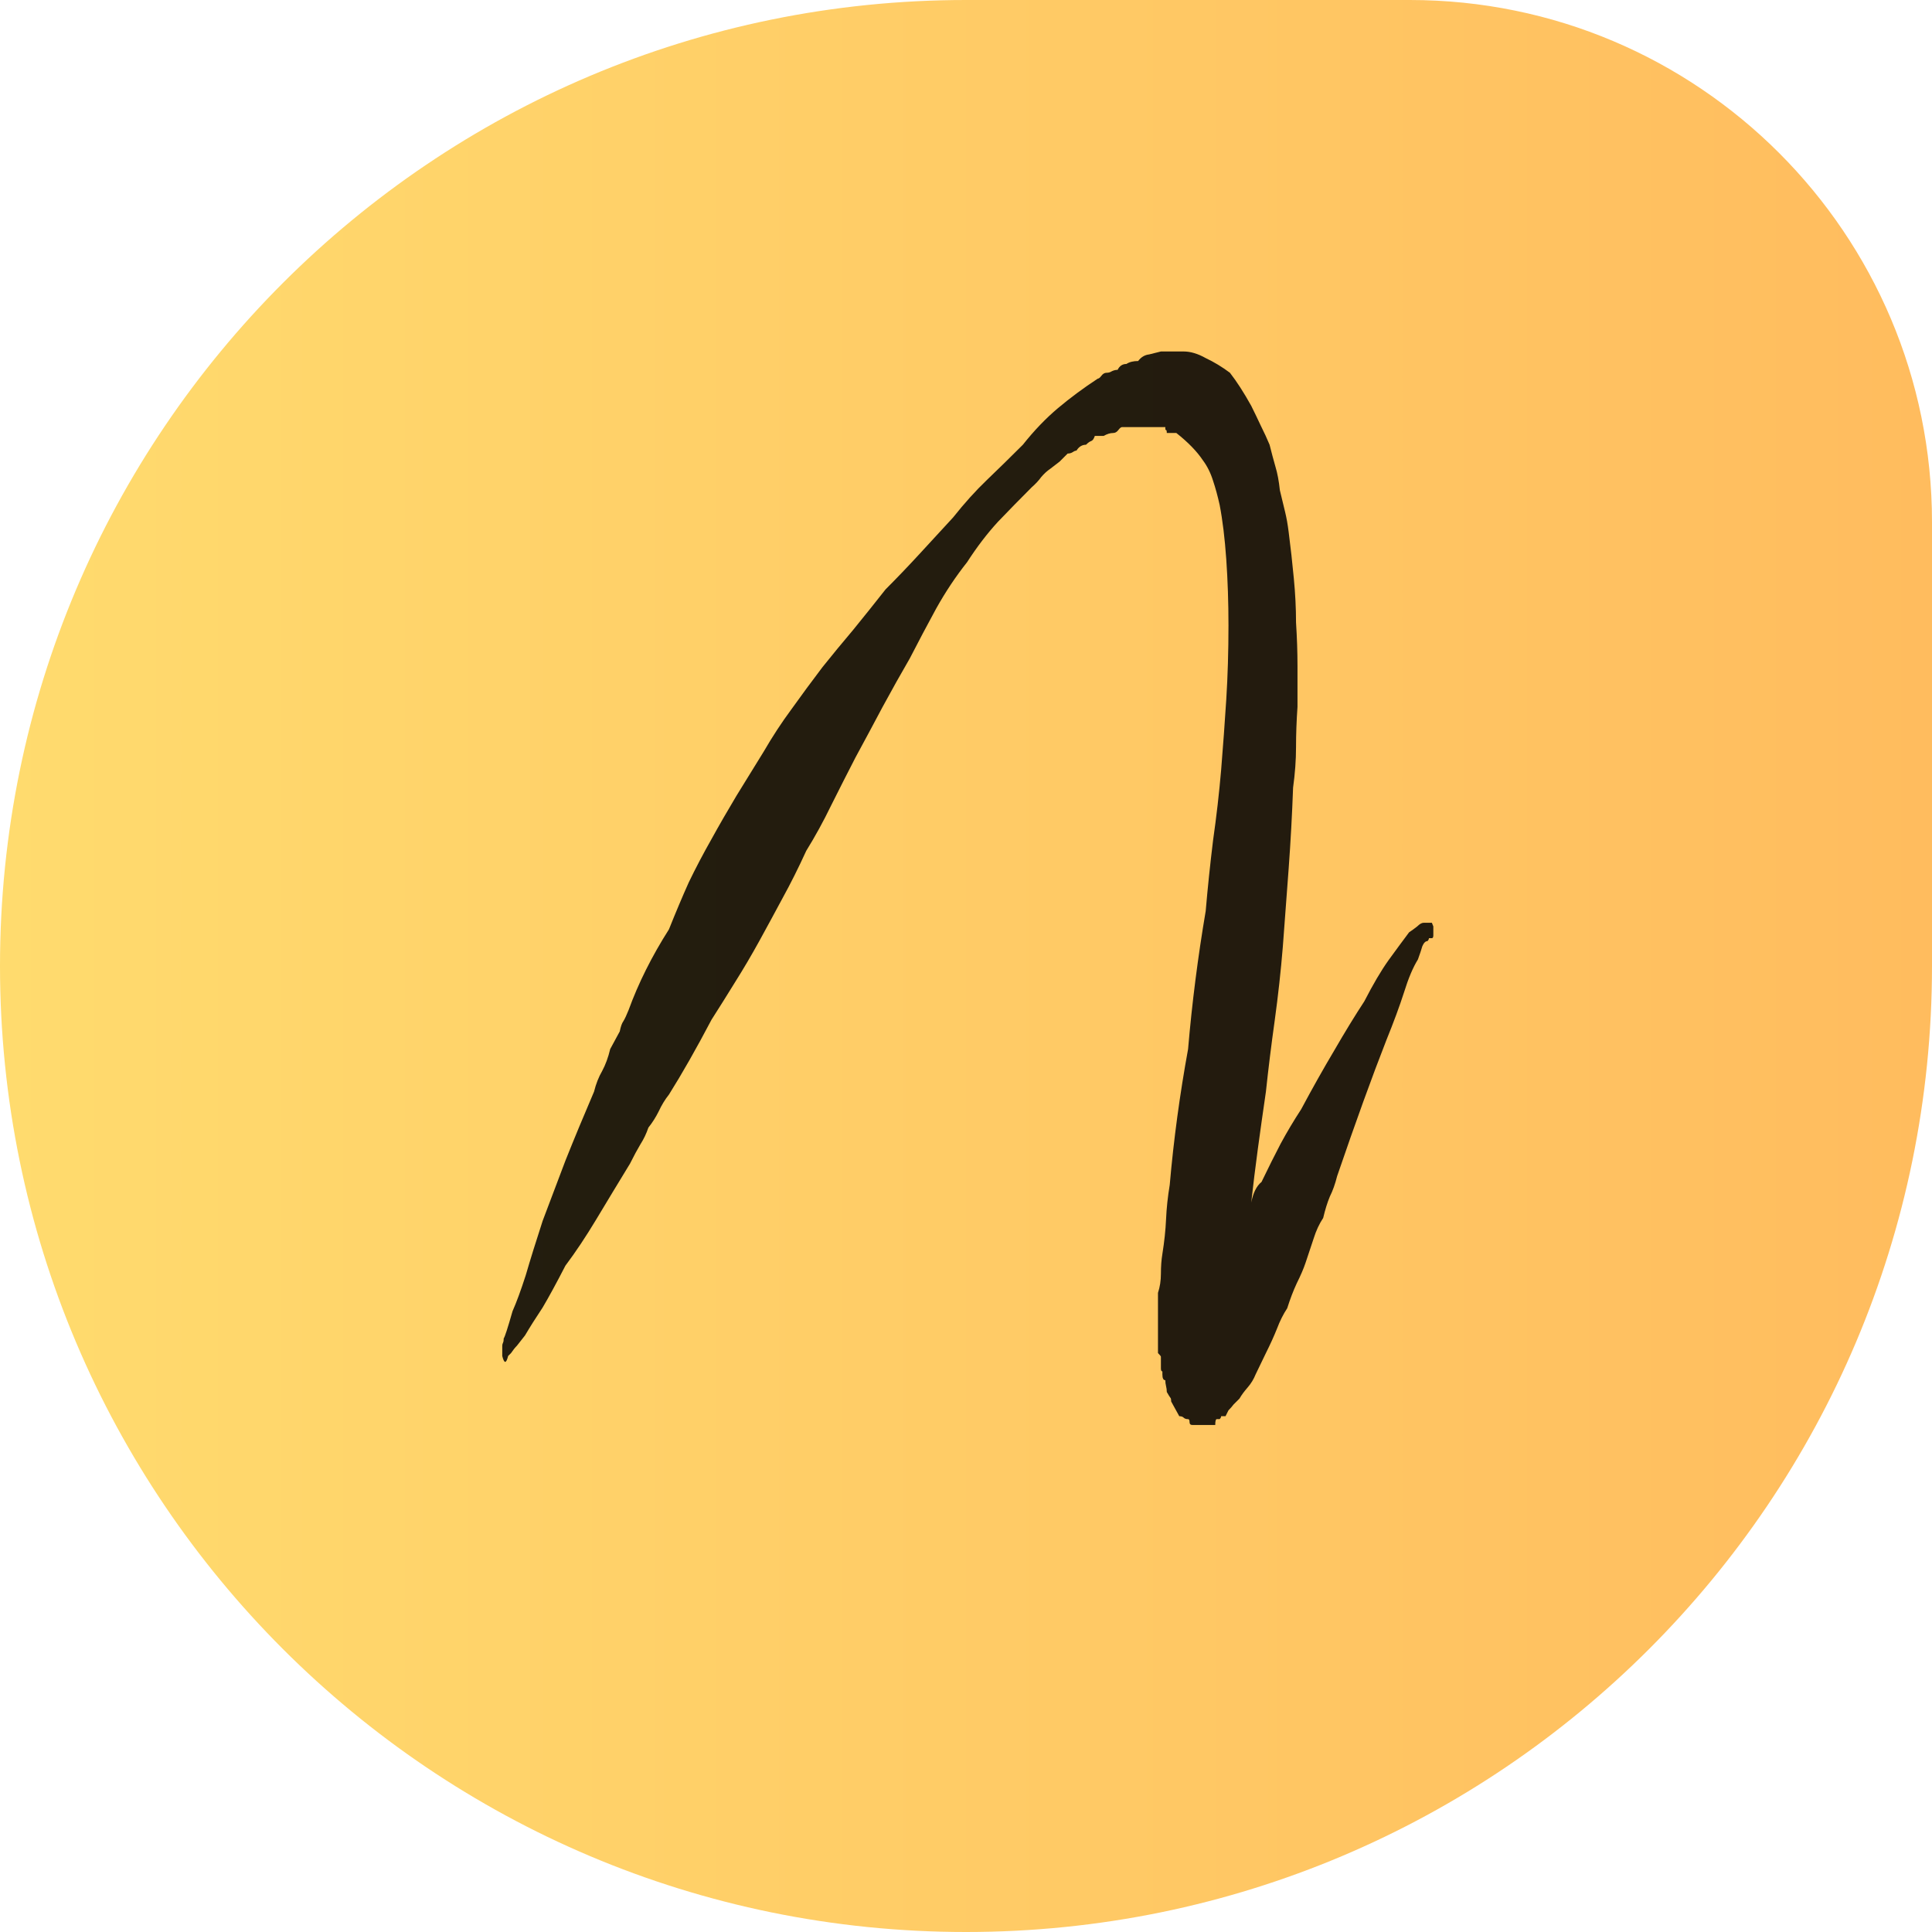
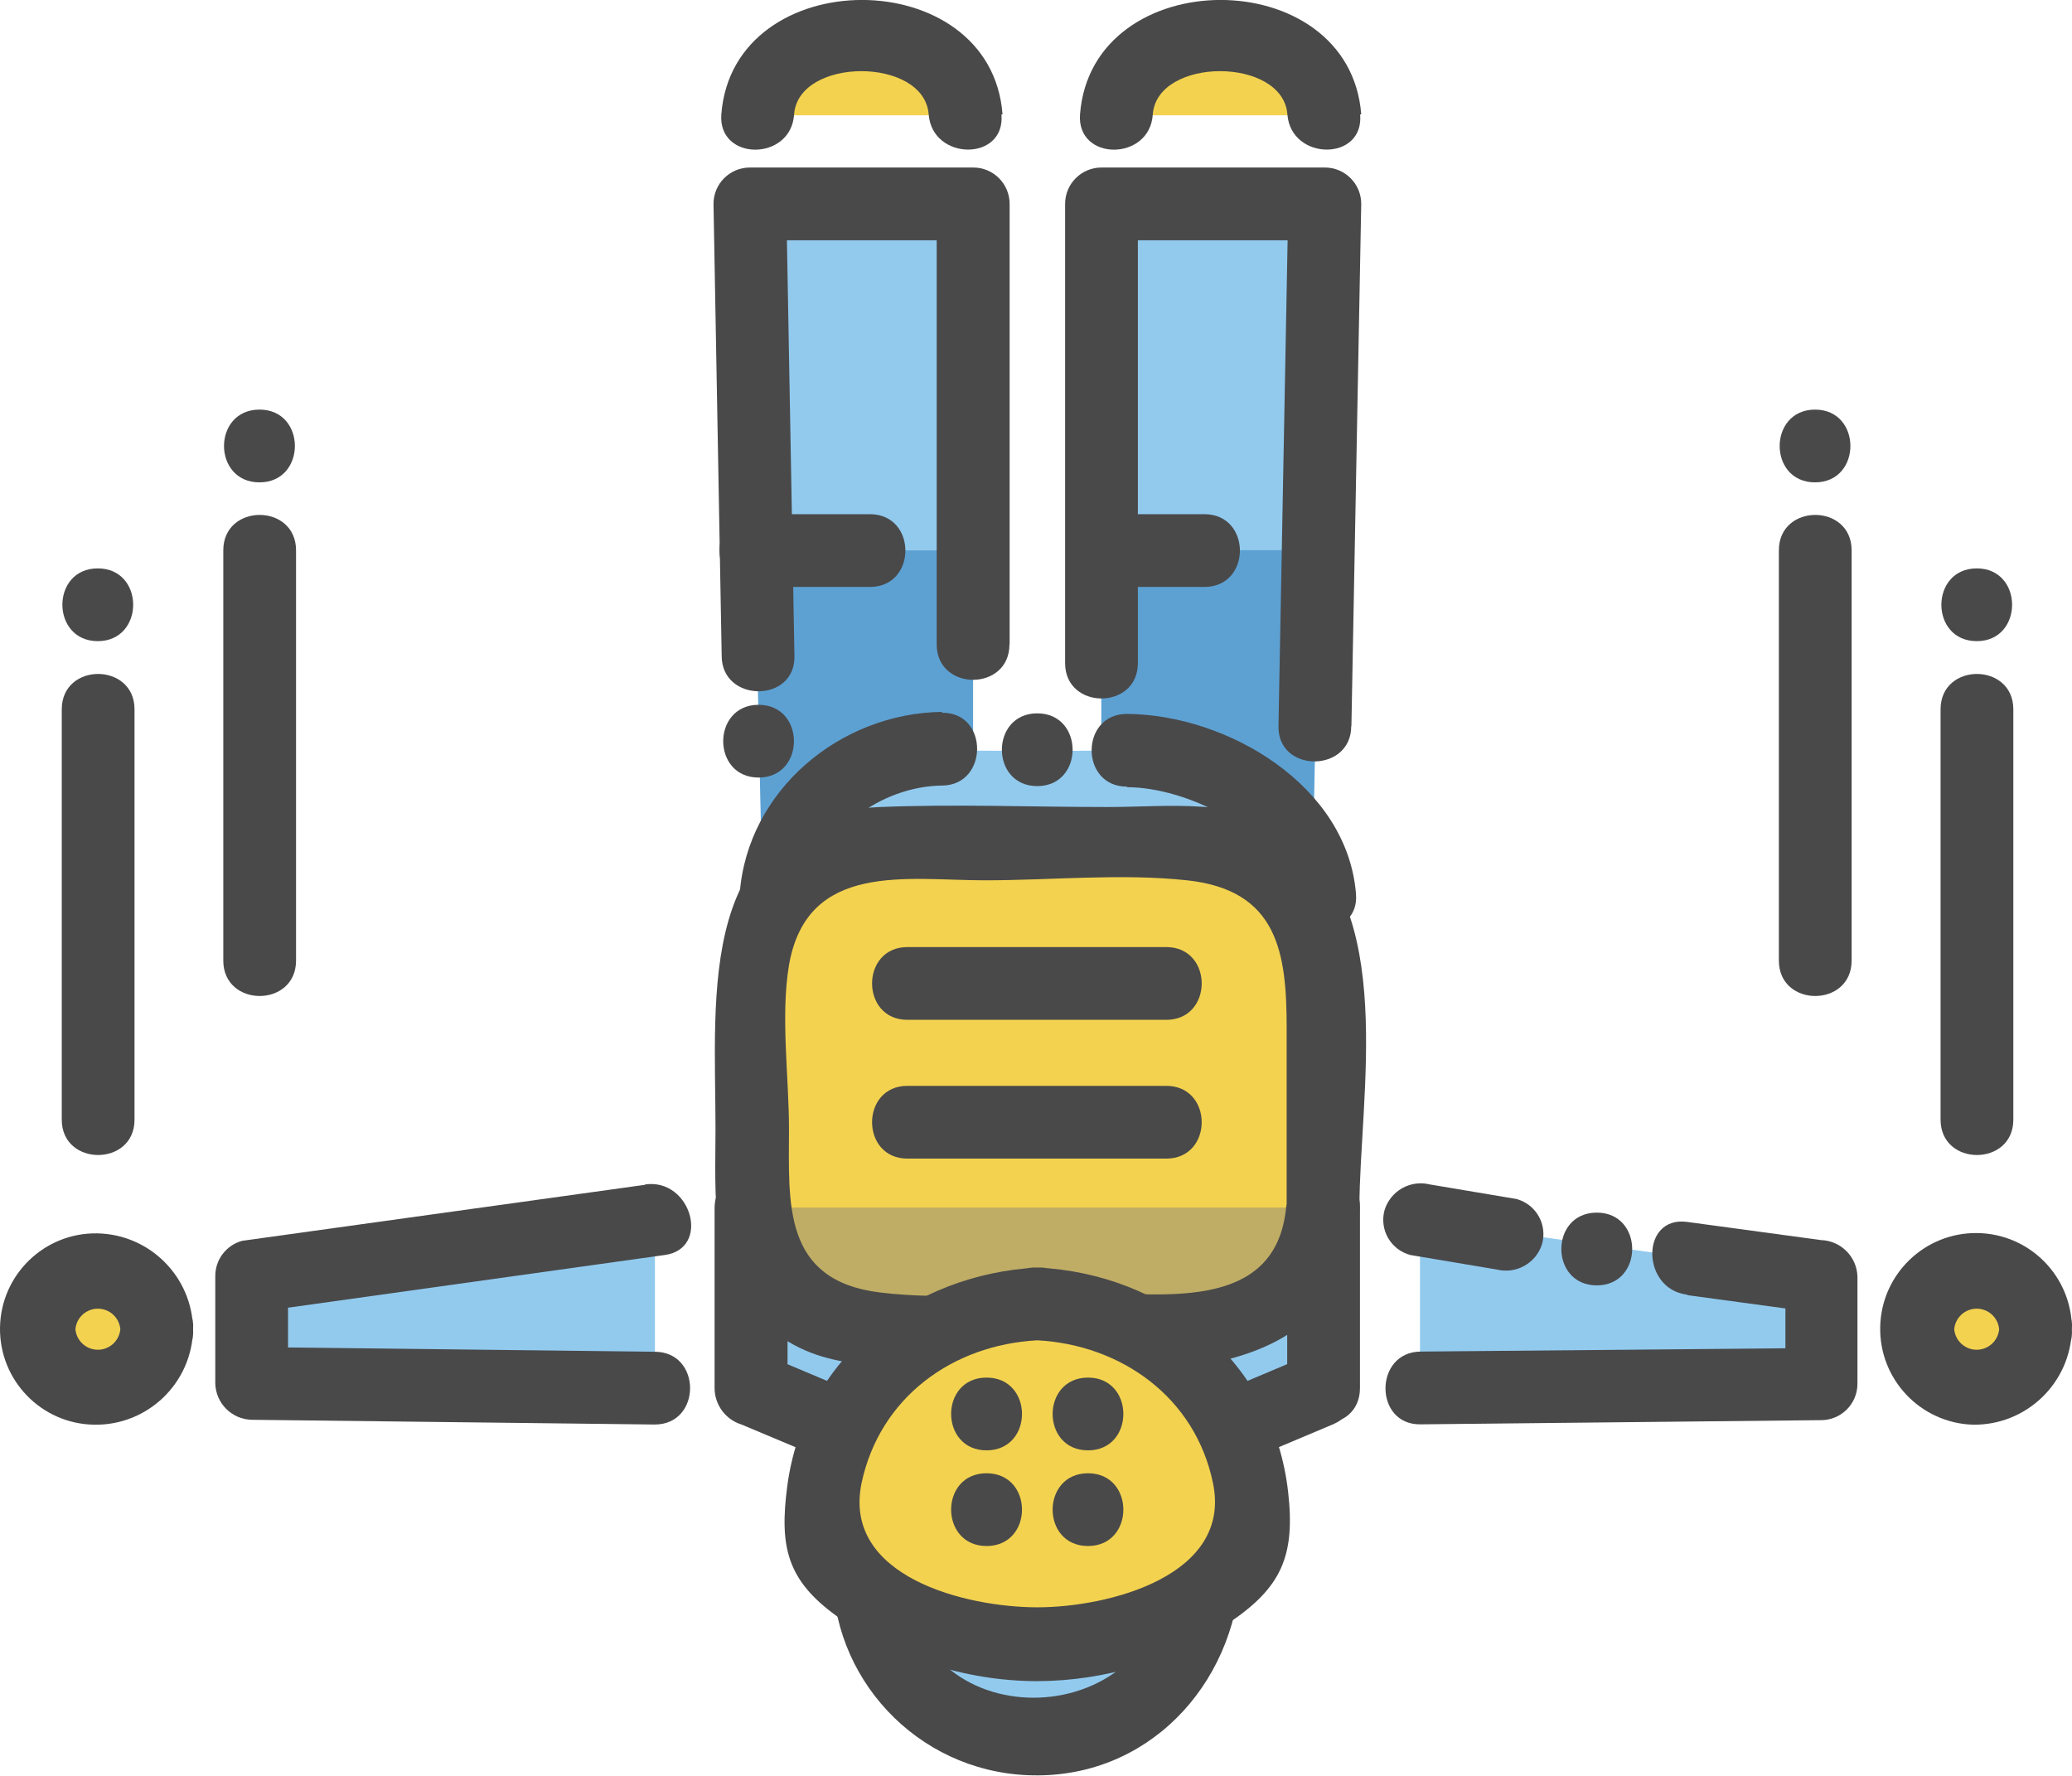
- <svg xmlns="http://www.w3.org/2000/svg" width="185" height="185" viewBox="0 0 185 185" fill="none">
-   <path d="M0 92.5C0 41.414 41.414 0 92.5 0H135C162.614 0 185 22.386 185 50V92.5C185 143.586 143.586 185 92.5 185V185C41.414 185 0 143.586 0 92.5V92.5Z" fill="url(#paint0_linear_13_13)" />
-   <path d="M137.109 88.359C137.109 88.359 137.156 88.477 137.25 88.711V88.992C137.25 89.18 137.25 89.367 137.25 89.555C137.25 89.742 137.203 89.836 137.109 89.836H136.828C136.828 89.93 136.781 90.023 136.688 90.117C136.5 90.117 136.336 90.281 136.195 90.609C136.102 90.938 135.961 91.359 135.773 91.875C135.305 92.625 134.859 93.68 134.438 95.039C134.016 96.352 133.453 97.875 132.75 99.609C131.391 103.078 129.82 107.414 128.039 112.617C127.852 113.367 127.617 114.023 127.336 114.586C127.102 115.148 126.891 115.828 126.703 116.625C126.328 117.188 126.023 117.844 125.789 118.594C125.555 119.297 125.297 120.07 125.016 120.914C124.828 121.477 124.547 122.133 124.172 122.883C123.844 123.586 123.539 124.383 123.258 125.273C122.883 125.836 122.555 126.492 122.273 127.242C121.992 127.945 121.641 128.719 121.219 129.562L120.234 131.602C120.047 132.07 119.789 132.492 119.461 132.867C119.133 133.242 118.875 133.594 118.688 133.922C118.5 134.109 118.312 134.297 118.125 134.484C117.984 134.672 117.82 134.859 117.633 135.047L117.352 135.609H116.93C116.93 135.703 116.883 135.797 116.789 135.891H116.508C116.414 135.891 116.367 136.078 116.367 136.453H116.086H115.945H115.664H115.453H115.172H114.75H114.609H114.188C114 136.453 113.906 136.359 113.906 136.172C113.906 135.984 113.859 135.891 113.766 135.891C113.578 135.891 113.438 135.844 113.344 135.75C113.25 135.656 113.109 135.609 112.922 135.609L112.148 134.203C112.148 134.016 112.125 133.898 112.078 133.852C112.031 133.805 111.914 133.617 111.727 133.289C111.727 133.102 111.703 132.914 111.656 132.727C111.609 132.539 111.586 132.352 111.586 132.164C111.398 132.164 111.305 131.977 111.305 131.602V131.32C111.211 131.32 111.164 131.227 111.164 131.039V130.758C111.164 130.289 111.164 130.008 111.164 129.914C111.164 129.867 111.07 129.75 110.883 129.562V129V128.719V125.555V123.797C111.07 123.234 111.164 122.625 111.164 121.969C111.164 121.266 111.211 120.633 111.305 120.07C111.492 118.898 111.609 117.797 111.656 116.766C111.703 115.688 111.82 114.586 112.008 113.461C112.383 109.148 112.969 104.812 113.766 100.453C113.953 98.25 114.188 96.047 114.469 93.844C114.75 91.641 115.078 89.438 115.453 87.234C115.641 85.031 115.875 82.781 116.156 80.484C116.484 78.188 116.742 75.938 116.93 73.734C117.117 71.438 117.281 69.188 117.422 66.984C117.562 64.734 117.633 62.367 117.633 59.883C117.633 57.68 117.562 55.57 117.422 53.555C117.281 51.539 117.07 49.805 116.789 48.352C116.602 47.508 116.391 46.734 116.156 46.031C115.922 45.281 115.594 44.625 115.172 44.062C114.609 43.219 113.766 42.352 112.641 41.461H111.727C111.727 41.273 111.703 41.18 111.656 41.18C111.609 41.18 111.586 41.133 111.586 41.039V40.898H111.164H110.32H109.406H108.562H107.438C107.344 40.898 107.227 40.992 107.086 41.18C106.945 41.367 106.781 41.461 106.594 41.461C106.312 41.461 106.008 41.555 105.68 41.742H104.836C104.742 42.023 104.625 42.188 104.484 42.234C104.344 42.281 104.18 42.398 103.992 42.586C103.617 42.586 103.312 42.773 103.078 43.148C102.984 43.148 102.867 43.195 102.727 43.289C102.586 43.383 102.422 43.43 102.234 43.43C101.953 43.711 101.695 43.969 101.461 44.203C101.227 44.391 100.922 44.625 100.547 44.906C100.266 45.094 99.984 45.352 99.703 45.68C99.469 46.008 99.164 46.336 98.789 46.664C97.711 47.742 96.633 48.844 95.555 49.969C94.523 51.094 93.539 52.383 92.602 53.836C91.523 55.195 90.539 56.672 89.648 58.266C88.805 59.812 87.961 61.406 87.117 63.047C86.273 64.5 85.406 66.047 84.516 67.688C83.672 69.281 82.805 70.898 81.914 72.539C81.164 73.992 80.391 75.516 79.594 77.109C78.844 78.656 78.047 80.109 77.203 81.469C76.453 83.109 75.703 84.609 74.953 85.969C74.25 87.281 73.5 88.664 72.703 90.117C71.953 91.477 71.18 92.789 70.383 94.055C69.633 95.273 68.883 96.469 68.133 97.641C66.68 100.406 65.32 102.797 64.055 104.812C63.68 105.281 63.352 105.82 63.07 106.43C62.789 106.992 62.461 107.508 62.086 107.977C61.898 108.539 61.641 109.078 61.312 109.594C61.031 110.062 60.703 110.672 60.328 111.422C59.156 113.344 58.078 115.125 57.094 116.766C56.109 118.406 55.125 119.883 54.141 121.195C53.297 122.836 52.57 124.172 51.961 125.203C51.305 126.188 50.742 127.078 50.273 127.875C49.898 128.344 49.641 128.672 49.5 128.859C49.312 129.047 49.125 129.281 48.938 129.562L48.656 129.844C48.469 130.594 48.281 130.594 48.094 129.844V129V128.859C48.094 128.766 48.117 128.672 48.164 128.578C48.211 128.484 48.234 128.344 48.234 128.156C48.328 128.062 48.609 127.195 49.078 125.555C49.453 124.711 49.875 123.562 50.344 122.109C50.766 120.656 51.305 118.922 51.961 116.906C52.617 115.172 53.344 113.25 54.141 111.141C54.984 109.031 55.898 106.828 56.883 104.531C57.07 103.781 57.328 103.125 57.656 102.562C57.984 101.953 58.242 101.25 58.43 100.453L59.344 98.766C59.438 98.297 59.555 97.969 59.695 97.781C59.836 97.547 60 97.195 60.188 96.727C61.125 94.148 62.414 91.57 64.055 88.992C64.711 87.352 65.344 85.852 65.953 84.492C66.609 83.133 67.336 81.75 68.133 80.344C68.883 78.984 69.68 77.602 70.523 76.195C71.414 74.742 72.281 73.336 73.125 71.977C73.969 70.523 74.859 69.164 75.797 67.898C76.734 66.586 77.719 65.25 78.75 63.891C79.688 62.719 80.672 61.523 81.703 60.305C82.734 59.039 83.766 57.75 84.797 56.438C85.875 55.359 86.953 54.234 88.031 53.062C89.156 51.844 90.234 50.672 91.266 49.547C92.344 48.188 93.422 46.992 94.5 45.961C95.625 44.883 96.773 43.758 97.945 42.586C99.023 41.227 100.148 40.055 101.32 39.07C102.492 38.086 103.758 37.148 105.117 36.258C105.211 36.258 105.328 36.164 105.469 35.977C105.609 35.789 105.773 35.695 105.961 35.695C106.148 35.695 106.312 35.648 106.453 35.555C106.641 35.461 106.828 35.414 107.016 35.414C107.203 35.039 107.484 34.852 107.859 34.852C108.141 34.664 108.516 34.57 108.984 34.57C109.266 34.195 109.617 33.984 110.039 33.938L111.164 33.656H111.305H111.586H112.008H113.344C114 33.656 114.703 33.867 115.453 34.289C116.25 34.664 117.023 35.133 117.773 35.695C118.43 36.539 119.109 37.594 119.812 38.859C120.094 39.422 120.398 40.055 120.727 40.758C121.055 41.414 121.336 42.023 121.57 42.586C121.758 43.336 121.945 44.039 122.133 44.695C122.32 45.305 122.461 46.055 122.555 46.945C122.742 47.695 122.906 48.375 123.047 48.984C123.188 49.547 123.305 50.203 123.398 50.953C123.586 52.406 123.75 53.883 123.891 55.383C124.031 56.836 124.102 58.242 124.102 59.602C124.195 61.055 124.242 62.438 124.242 63.75C124.242 65.016 124.242 66.328 124.242 67.688C124.148 69.047 124.102 70.336 124.102 71.555C124.102 72.773 124.008 74.062 123.82 75.422C123.727 78 123.586 80.578 123.398 83.156C123.211 85.688 123.023 88.195 122.836 90.68C122.648 92.977 122.391 95.32 122.062 97.711C121.734 100.055 121.453 102.328 121.219 104.531C120.938 106.453 120.68 108.281 120.445 110.016C120.211 111.75 120 113.461 119.812 115.148C120 114.211 120.328 113.555 120.797 113.18C121.453 111.82 122.062 110.602 122.625 109.523C123.234 108.398 123.891 107.297 124.594 106.219C125.672 104.203 126.727 102.328 127.758 100.594C128.789 98.812 129.75 97.242 130.641 95.883C131.484 94.242 132.258 92.93 132.961 91.945C133.711 90.914 134.367 90.023 134.93 89.273C135.211 89.086 135.469 88.898 135.703 88.711C135.938 88.477 136.148 88.359 136.336 88.359H136.688H136.828H137.109ZM115.031 122.672H114.75H115.031ZM114.75 122.672H114.609H114.75Z" fill="black" fill-opacity="0.86" />
-   <defs>
-     <linearGradient id="paint0_linear_13_13" x1="0" y1="92" x2="185" y2="92" gradientUnits="userSpaceOnUse">
-       <stop stop-color="#FFDB6E" />
-       <stop offset="1" stop-color="#FFBC5E" />
-     </linearGradient>
-   </defs>
+ <svg xmlns="http://www.w3.org/2000/svg" t="1668071642800" class="icon" viewBox="0 0 1195 1024" version="1.1" p-id="18845" width="233.398" height="200">
+   <path d="M763.359 800.646l-165.123 69.658-165.228-69.658v-104.172h330.35v104.172z" fill="#92CAEE" p-id="18846" />
+   <path d="M757.799 780.294l-82.561 34.829-53.188 22.345C617.329 839.251 587.85 849.742 598.236 849.742s-18.673-9.966-23.814-12.169l-53.188-22.45-82.561-34.829 15.526 20.352v-104.172l-20.981 20.981h330.14l-20.981-20.981v104.172c0 27.276 41.963 27.276 41.963 0v-104.172a21.506 21.506 0 0 0-20.981-20.981H433.113a20.981 20.981 0 0 0-20.981 20.981v104.172a22.03 22.03 0 0 0 15.526 20.981L519.556 860.232c20.981 8.917 54.551 31.472 78.68 31.472s56.649-22.24 78.68-31.472l92.108-38.815c24.653-10.7 13.848-51.614-11.225-41.123z" fill="#49494A" p-id="18847" />
+   <path d="M145.25 797.918l232.473 2.728v-96.933l-232.473 32.311v61.895z" fill="#92CAEE" p-id="18848" />
+   <path d="M372.058 683.36L139.69 715.671a20.981 20.981 0 0 0-15.526 20.352v61.895a21.506 21.506 0 0 0 20.981 20.981l232.473 2.728c27.171 0 27.171-41.963 0-41.963l-232.473-2.728 20.981 20.981v-61.895l-15.211 20.352L383.388 723.854c26.751-3.672 15.316-44.48-11.33-40.704z" fill="#49494A" p-id="18849" />
+   <path d="M90.489 766.656a34.095 34.095 0 1 1-34.095-34.095 33.99 33.99 0 0 1 34.095 34.095z" fill="#F3D24F" p-id="18850" />
+   <path d="M69.403 766.656a13.008 13.008 0 0 1-25.912 0 13.008 13.008 0 0 1 25.912 0c1.469 26.961 43.746 27.171 41.963 0a56.335 56.335 0 0 0-55.286-55.286 55.181 55.181 0 0 0-1.783 110.362 56.125 56.125 0 0 0 57.069-55.076c1.783-27.171-40.494-27.171-41.963 0z" fill="#49494A" p-id="18851" />
+   <path d="M1050.697 797.918l-231.738 2.728v-96.933l231.738 32.311v61.895z" fill="#92CAEE" p-id="18852" />
+   <path d="M973.381 747.038l77.316 10.491-20.981-20.981v61.895l20.981-20.981-231.214 2.098c-27.171 0-27.276 42.592 0 41.963l230.794-2.413a20.981 20.981 0 0 0 20.981-20.981v-61.895a21.716 21.716 0 0 0-20.981-20.981l-77.316-10.491c-26.856-3.567-26.541 38.71 0 41.963z" fill="#49494A" p-id="18853" />
+   <path d="M920.928 741.373c27.171 0 27.276-41.963 0-41.963s-27.276 41.963 0 41.963zM813.399 723.854l49.935 8.393a21.821 21.821 0 0 0 26.017-14.687 20.981 20.981 0 0 0-14.792-26.017l-49.935-8.393A21.821 21.821 0 0 0 798.502 698.047 20.981 20.981 0 0 0 813.399 723.854z" fill="#49494A" p-id="18854" />
+   <path d="M1174.067 766.656a34.095 34.095 0 1 1-33.99-34.095 33.99 33.99 0 0 1 33.99 34.095z" fill="#F3D24F" p-id="18855" />
+   <path d="M1152.981 766.656a13.008 13.008 0 0 1-25.912 0 13.008 13.008 0 0 1 25.912 0c1.469 26.961 43.746 27.171 41.963 0a55.286 55.286 0 1 0-57.069 55.076 56.335 56.335 0 0 0 57.069-55.076c2.203-27.171-40.494-27.171-41.963 0z" fill="#49494A" p-id="18856" />
+   <path d="M635.268 117.6v315.349l-37.032 0.21-37.032-0.21V117.6H432.484l9.022 497.361h313.46l9.022-497.361H635.268z" fill="#92CAEE" p-id="18857" />
+   <path d="M657.928 427.389a103.438 103.438 0 0 1 99.032 73.434l4.091-183.481h-125.888v110.047zM538.544 427.389h22.66V317.447h-125.888l4.091 183.376a103.543 103.543 0 0 1 99.137-73.434z" fill="#5DA1D3" p-id="18858" />
+   <path d="M437.519 448.475c27.171 0 27.171-41.963 0-41.963s-27.276 41.963 0 41.963zM598.236 453.405c27.171 0 27.171-41.963 0-41.963s-27.276 41.963 0 41.963zM582.29 371.683V117.6a20.981 20.981 0 0 0-20.981-20.981H432.484a20.981 20.981 0 0 0-20.981 20.981l4.721 260.692c0 27.171 42.697 27.276 41.963 0l-4.721-260.692-20.981 20.981h128.72l-20.981-20.981v254.083c0 27.171 41.963 27.276 41.963 0zM779.409 418.786l5.665-301.186a20.981 20.981 0 0 0-20.981-20.981H635.268a20.981 20.981 0 0 0-20.981 20.981v264.889c0 27.171 41.963 27.171 41.963 0V117.6l-20.981 20.981h128.72l-20.981-20.981-5.665 301.186c-0.525 27.171 41.963 27.171 41.963 0z" fill="#49494A" p-id="18859" />
+   <path d="M543.475 410.604c-58.852 0.629-112.46 45.215-116.866 104.906-1.993 27.171 40.284 26.961 41.963 0 2.623-36.193 40.074-62 74.588-62.419 27.171 0 27.171-42.592 0-41.963zM650.165 454.035c32.836 0 86.758 24.024 89.905 61.265 2.203 26.961 44.48 27.171 41.963 0-5.14-61.895-73.434-103.018-132.077-103.543-27.171 0-27.171 41.963 0 41.963z" fill="#49494A" p-id="18860" />
+   <path d="M704.087 20.981c-33.15 0-59.902 20.352-59.902 45.529h119.803C763.988 40.809 737.132 20.981 704.087 20.981z" fill="#F3D24F" p-id="18861" />
+   <path d="M785.074 65.986c-6.714-88.016-155.471-88.016-162.185 0-1.993 27.171 40.284 27.066 41.963 0 2.518-33.255 75.113-33.255 77.631 0 2.098 26.961 44.375 27.171 41.963 0z" fill="#49494A" p-id="18862" />
+   <path d="M496.896 20.981c-33.15 0-60.006 20.352-60.006 45.529H557.218C557.218 40.809 529.942 20.981 496.896 20.981z" fill="#F3D24F" p-id="18863" />
+   <path d="M578.199 65.986c-6.609-88.016-155.471-88.016-162.185 0-1.993 27.171 40.284 27.066 41.963 0 2.518-33.255 75.113-33.255 77.631 0 2.098 26.961 44.375 27.171 41.963 0zM435.316 338.533h66.406c27.276 0 27.276-41.963 0-41.963h-66.406c-27.171 0-27.171 41.963 0 41.963zM635.268 338.533h59.377c27.276 0 27.276-41.963 0-41.963h-59.377c-27.171 0-27.276 41.963 0 41.963z" fill="#49494A" p-id="18864" />
+   <path d="M762.834 696.473a68.923 68.923 0 0 1-67.77 70.182H501.302a68.923 68.923 0 0 1-67.665-70.182V556.528a68.923 68.923 0 0 1 67.665-70.077h193.762a68.923 68.923 0 0 1 67.77 70.077z" fill="#F3D24F" p-id="18865" />
+   <path d="M433.638 696.473a68.923 68.923 0 0 0 67.665 70.182h193.762a68.923 68.923 0 0 0 67.77-70.182z" fill="#BFAD65" p-id="18866" />
+   <path d="M741.748 696.473c-6.085 62-75.218 48.991-117.915 48.991-37.766 0-78.785 4.616-116.341 0-56.545-6.924-52.453-51.824-52.453-94.416 0-29.898-4.931-64.937 0-94.416 10.491-60.006 68.189-48.886 112.879-48.886 38.186 0 78.785-4.091 116.761 0 52.453 5.665 57.384 41.963 57.384 85.184v103.648c0 27.276 41.963 27.276 41.963 0 0-63.783 22.24-174.354-40.284-216.317-30.318-20.247-70.392-14.792-104.906-14.792-43.536 0-87.597-1.783-131.133 0-106.69 4.406-95.045 107.949-95.045 185.684 0 38.92-3.672 79.519 26.017 109.942 28.115 28.744 64.622 26.751 101.34 26.751 86.233 0 232.368 30.213 244.117-91.269 2.518-27.066-39.76-26.961-42.382-0.105z" fill="#49494A" p-id="18867" />
+   <path d="M523.333 668.254H672.615c27.276 0 27.276-41.963 0-41.963H523.333c-27.171 0-27.171 41.963 0 41.963zM523.333 588.21H672.615c27.276 0 27.276-41.963 0-41.963H523.333c-27.171 0-27.171 41.963 0 41.963z" fill="#49494A" p-id="18868" />
+   <path d="M694.75 906.496a96.514 96.514 0 1 1-96.514-96.409 96.514 96.514 0 0 1 96.514 96.409z" fill="#92CAEE" p-id="18869" />
+   <path d="M673.559 906.496c-5.14 96.514-150.646 97.353-150.646 0s145.505-96.409 150.646 0c1.469 27.066 43.746 27.276 41.963 0-3.462-63.678-51.089-117.495-117.6-117.495a117.495 117.495 0 0 0-5.245 234.885c68.504 2.937 119.279-51.404 122.845-117.39 1.783-27.171-40.494-27.066-41.963 0z" fill="#49494A" p-id="18870" />
+   <path d="M598.236 752.179A124.629 124.629 0 0 0 473.292 876.808a125.888 125.888 0 0 0 2.203 22.765 177.502 177.502 0 0 0 244.851 0 125.888 125.888 0 0 0 2.203-22.765A124.629 124.629 0 0 0 598.236 752.179z" fill="#F3D24F" p-id="18871" />
+   <path d="M598.236 731.093c-72.176 3.882-134.7 52.453-144.246 126.517-4.511 34.514 0 53.712 28.115 74.169a198.273 198.273 0 0 0 116.131 37.871 200.896 200.896 0 0 0 110.257-33.465c30.633-20.457 38.606-38.815 34.409-75.742-8.602-75.533-71.336-125.888-144.666-129.35-27.171-1.469-27.066 40.809 0 41.963 48.572 2.623 91.164 32.941 101.34 82.352 11.12 53.502-60.216 71.651-101.34 71.651s-112.565-17.624-101.34-71.651c10.491-49.411 52.453-79.729 101.34-82.352 27.066-1.154 27.171-43.431 0-41.963z" fill="#49494A" p-id="18872" />
+   <path d="M627.505 891.704c27.171 0 27.171-41.963 0-41.963s-27.276 41.963 0 41.963zM568.967 891.704c27.276 0 27.276-41.963 0-41.963s-27.171 41.963 0 41.963zM627.505 836.523c27.171 0 27.171-41.963 0-41.963s-27.276 41.963 0 41.963zM568.967 836.523c27.276 0 27.276-41.963 0-41.963s-27.171 41.963 0 41.963zM1046.816 554.011V317.447M1067.902 554.011V317.447c0-27.276-41.963-27.276-41.963 0v236.564c0 27.276 41.963 27.276 41.963 0zM1046.816 278.212c27.171 0 27.171-41.963 0-41.963s-27.276 41.963 0 41.963zM1140.077 369.795c27.171 0 27.171-41.963 0-41.963s-27.276 41.963 0 41.963zM1140.077 645.804V409.135M1161.164 645.804V409.135c0-27.171-41.963-27.276-41.963 0v236.669c0 27.171 41.963 27.171 41.963 0zM149.656 554.011V317.447M170.742 554.011V317.447c0-27.276-41.963-27.276-41.963 0v236.564c0 27.276 41.963 27.276 41.963 0zM149.656 278.212c27.171 0 27.276-41.963 0-41.963s-27.276 41.963 0 41.963zM56.395 369.795c27.171 0 27.276-41.963 0-41.963s-27.171 41.963 0 41.963zM56.395 645.804V409.135M77.586 645.804V409.135c0-27.171-41.963-27.276-41.963 0v236.669c0 27.171 41.963 27.171 41.963 0z" fill="#49494A" p-id="18873" />
</svg>
